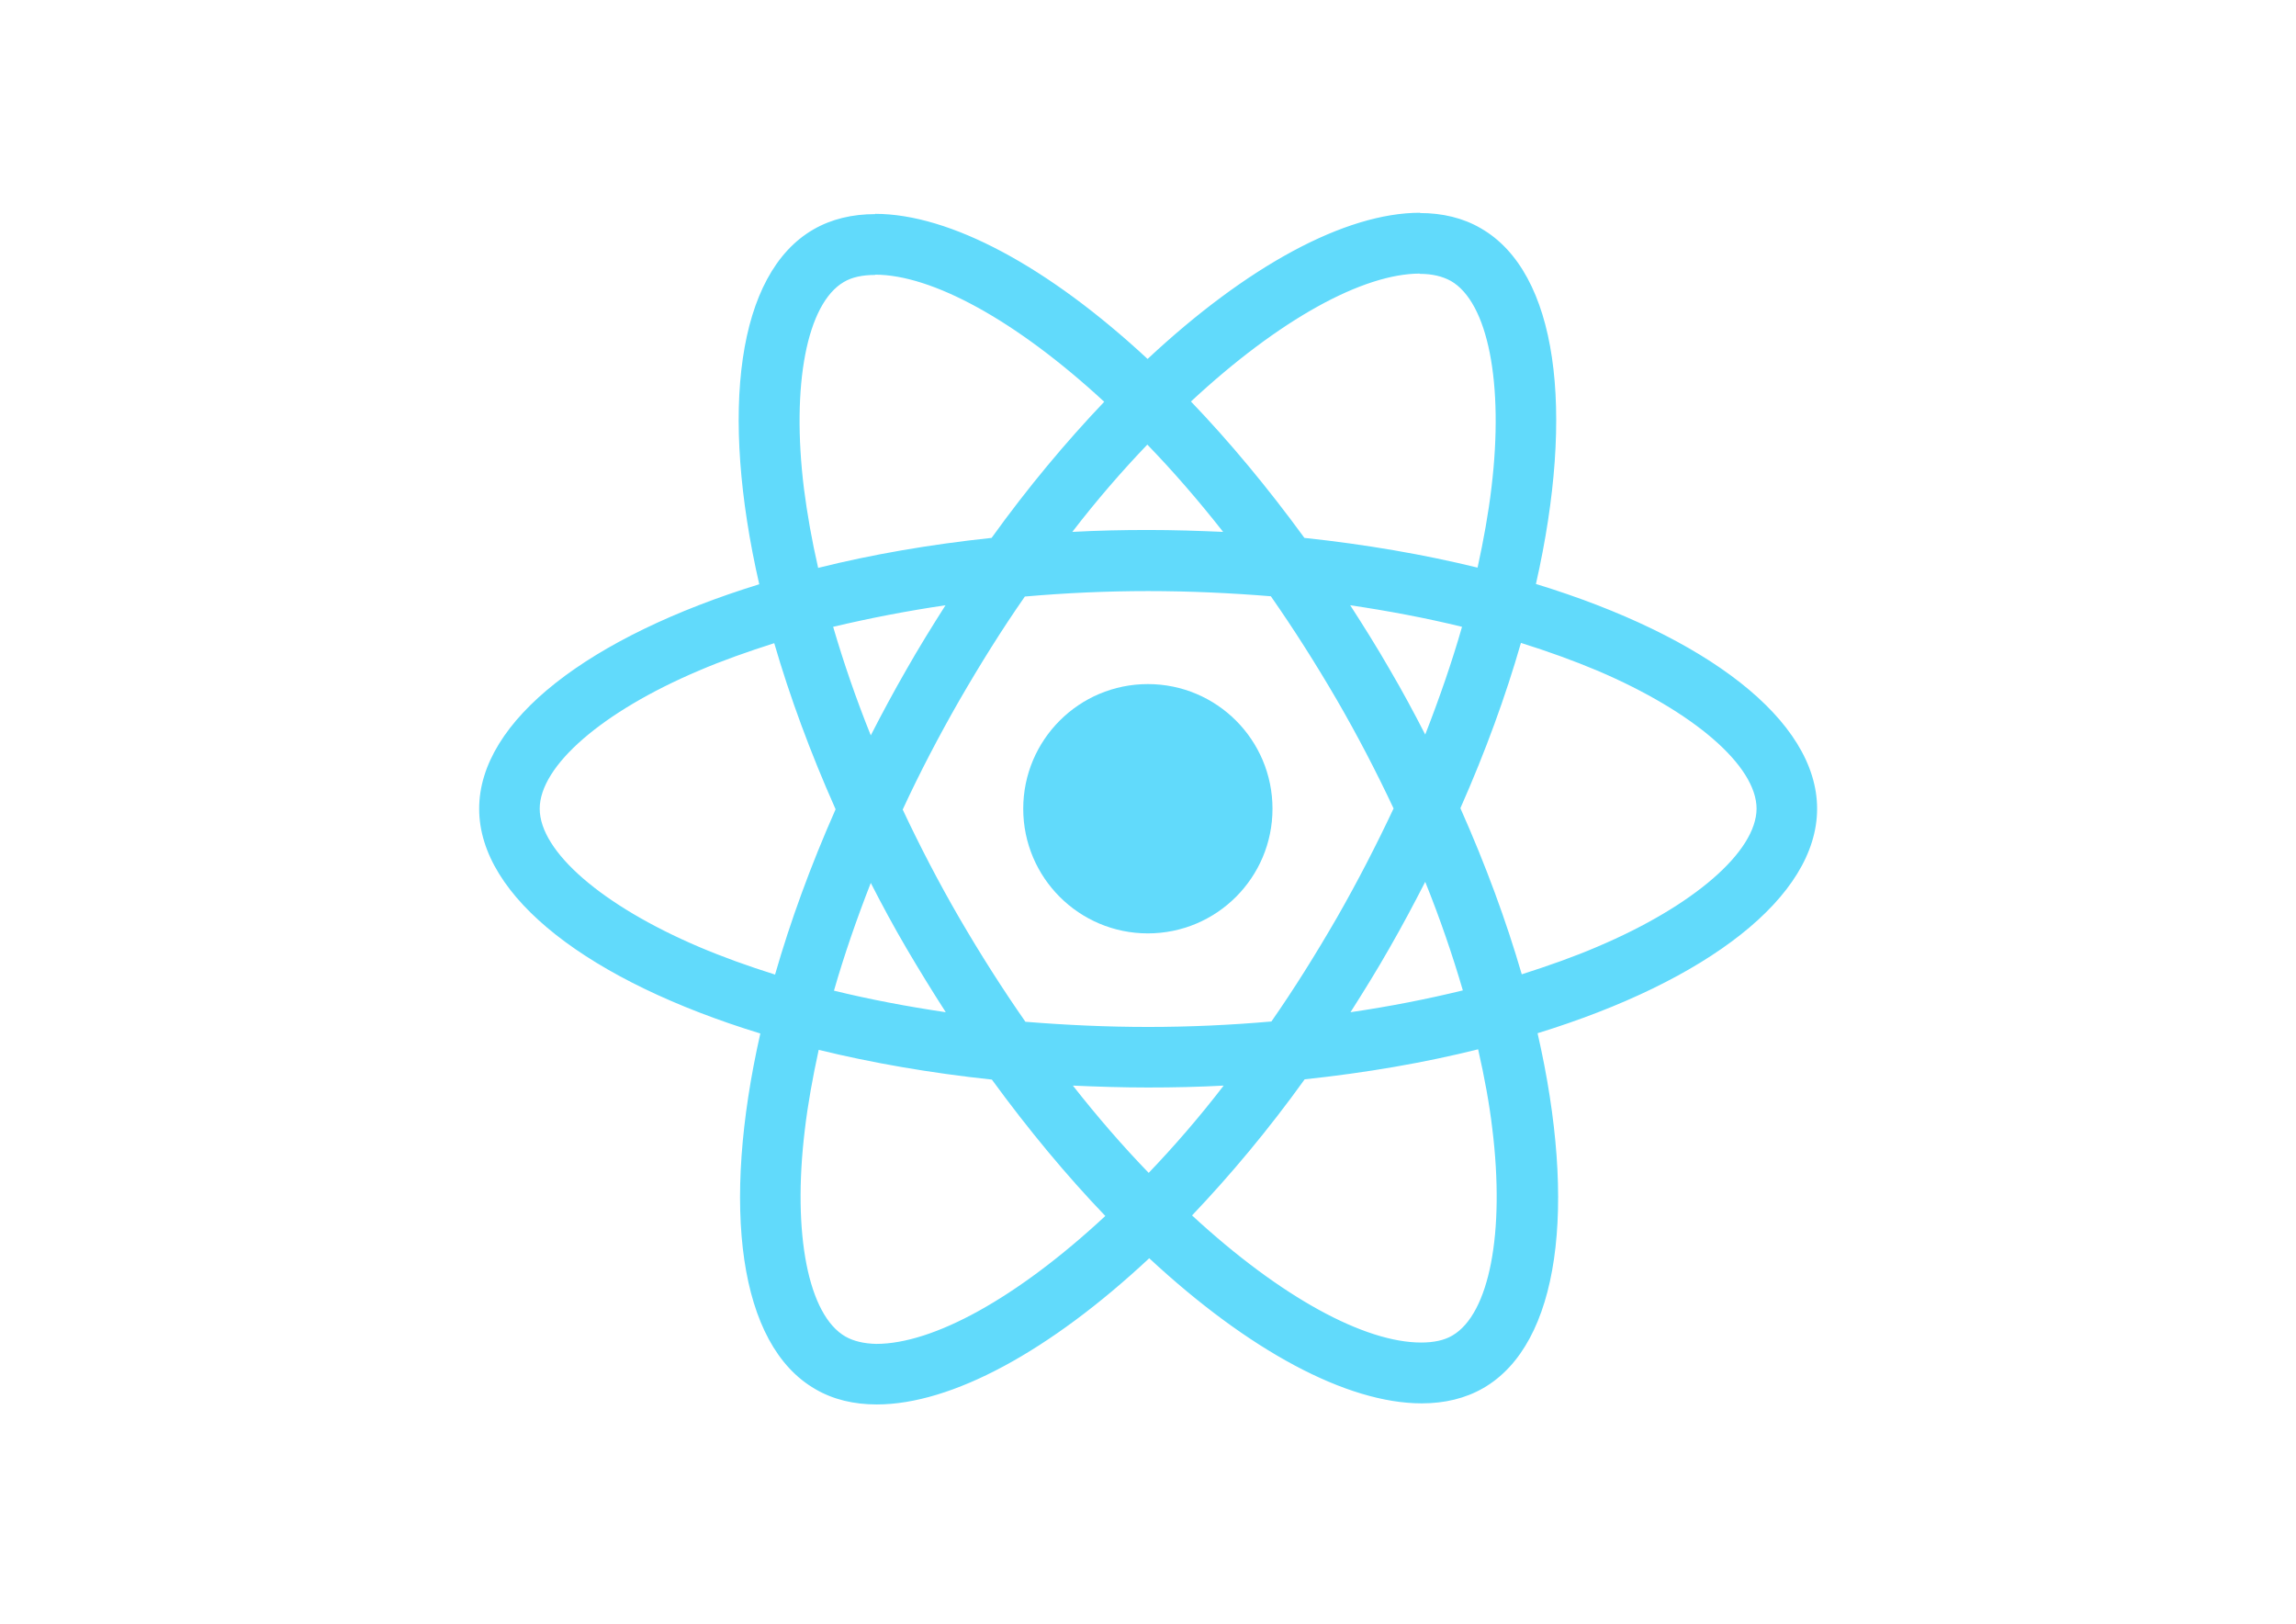
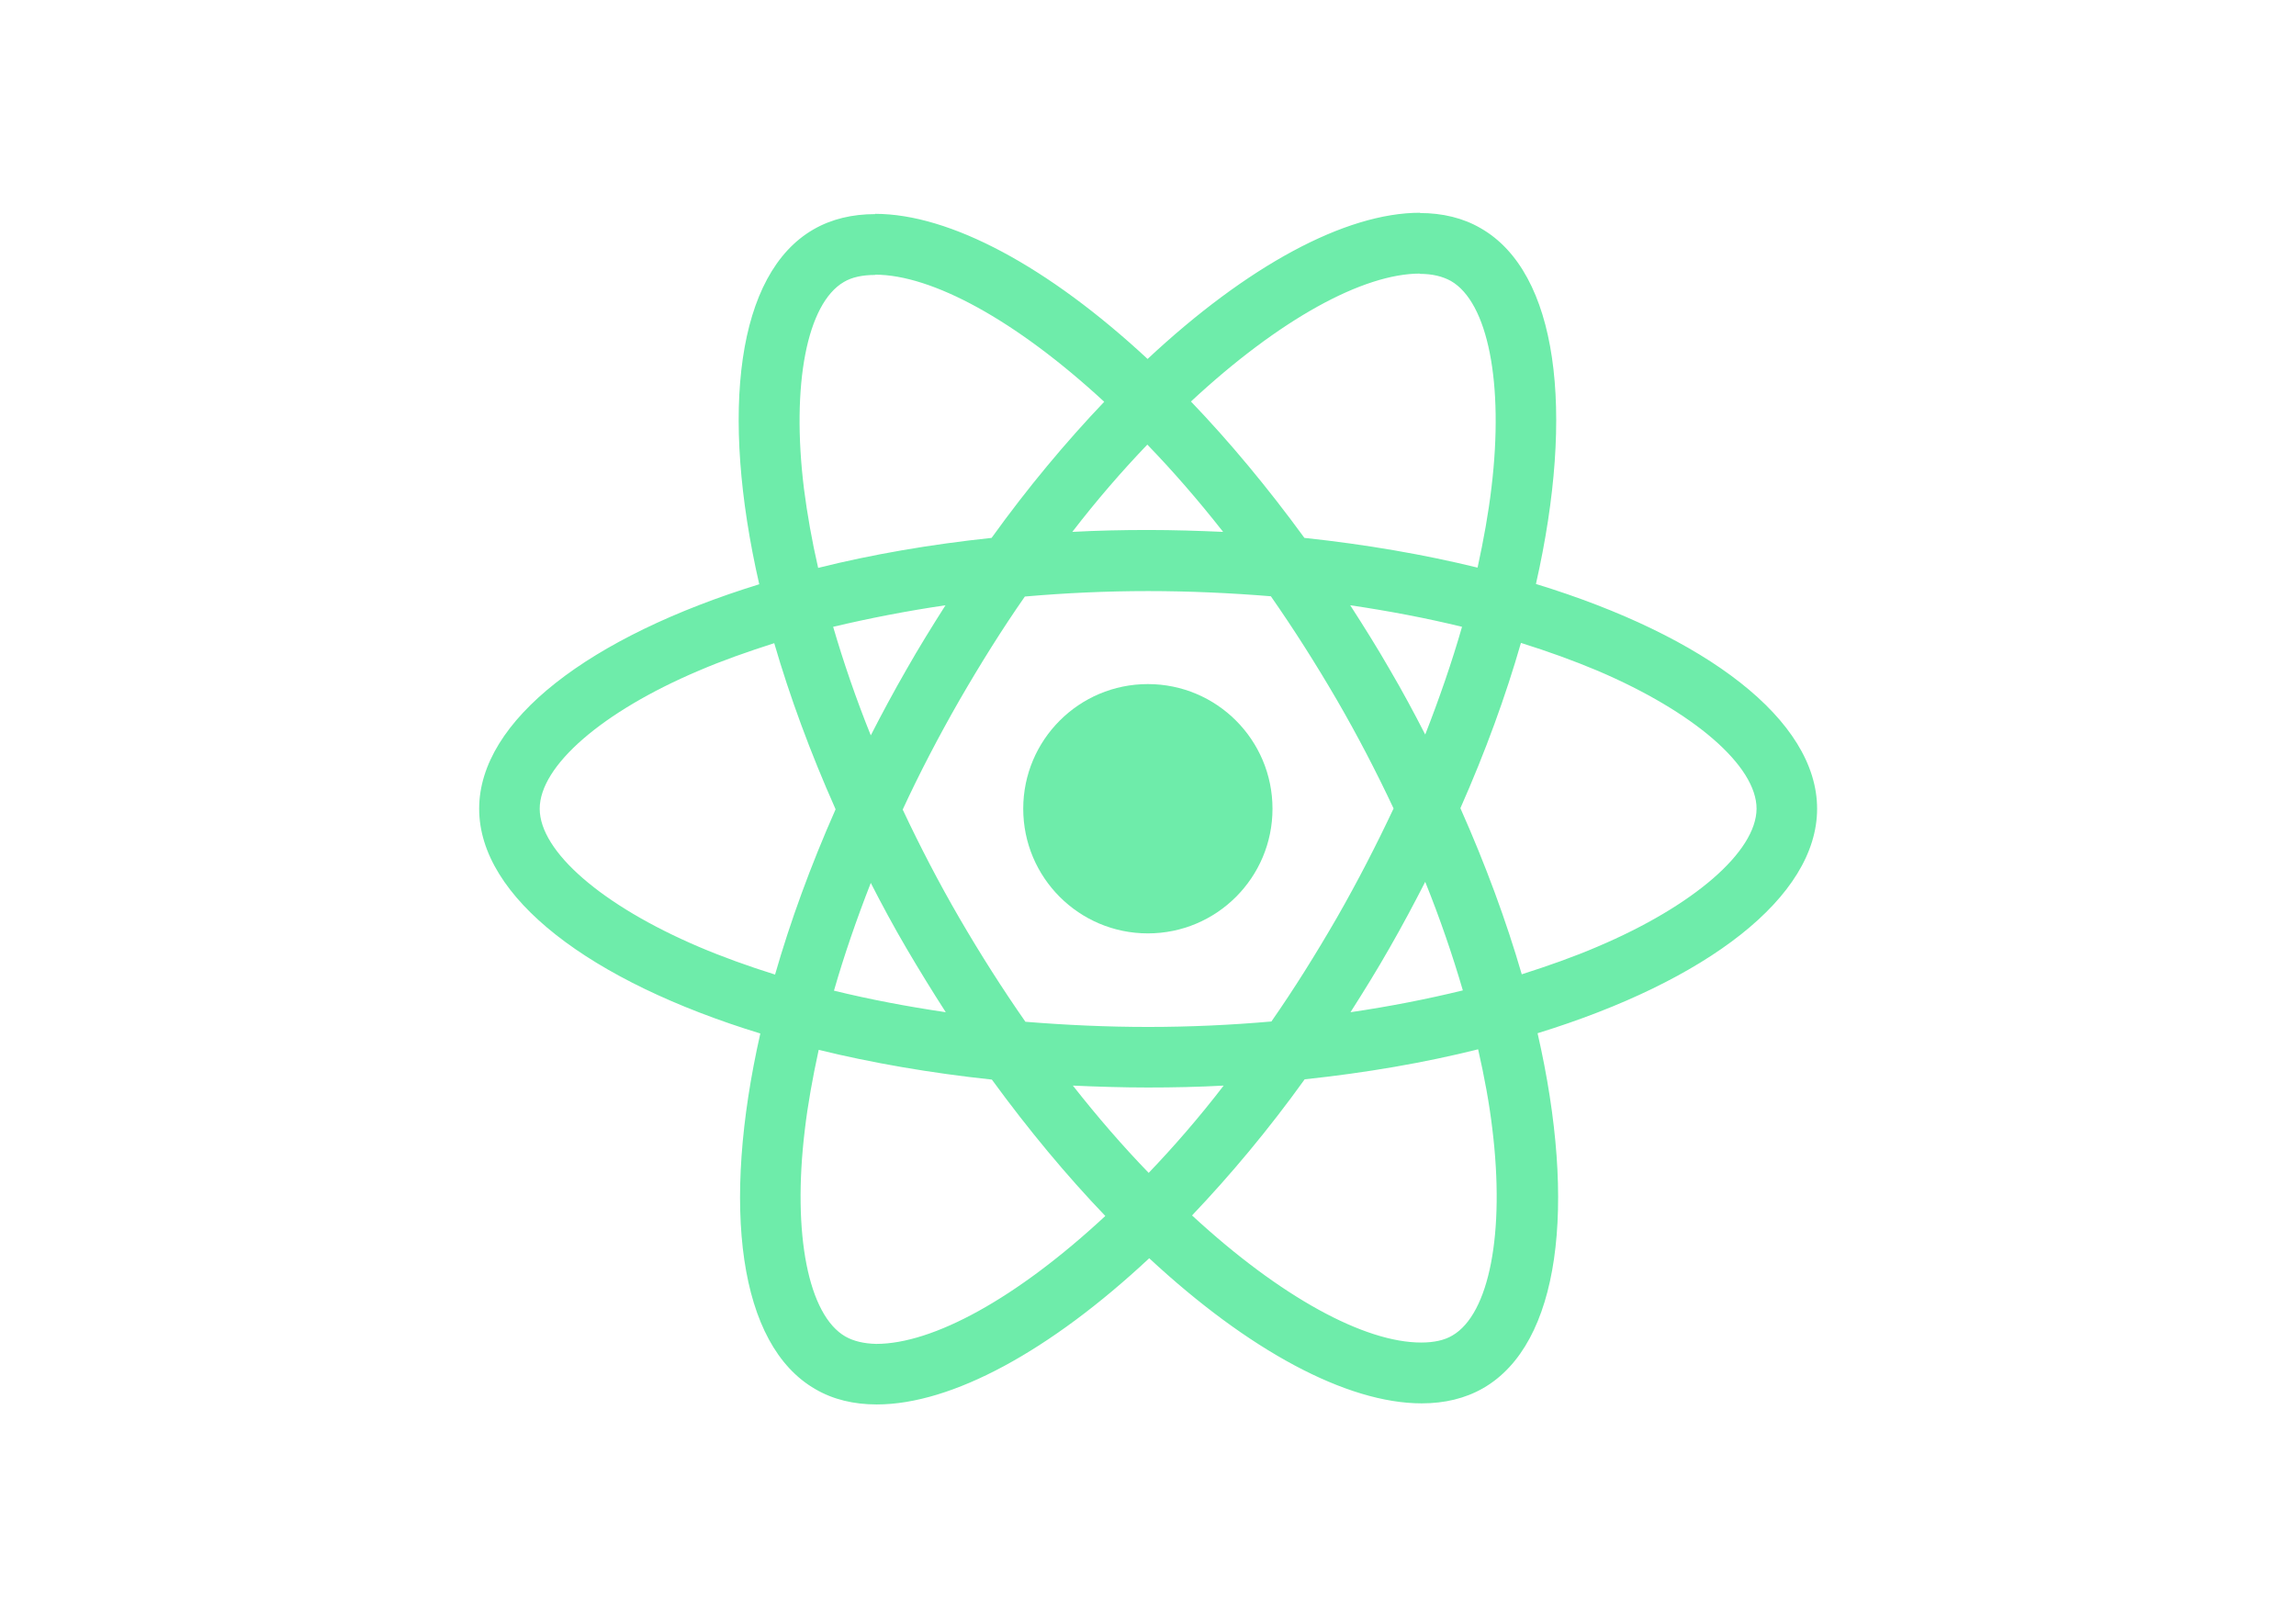
<svg xmlns="http://www.w3.org/2000/svg" viewBox="0 0 841.9 595.3">
-   <g fill="#61DAFB">
+   <g fill="#6eecaa ">
    <path d="M666.3 296.5c0-32.5-40.7-63.3-103.1-82.4 14.4-63.6 8-114.2-20.2-130.4-6.5-3.8-14.1-5.6-22.4-5.6v22.3c4.6 0 8.3.9 11.4 2.6 13.6 7.8 19.5 37.5 14.9 75.7-1.1 9.4-2.9 19.3-5.1 29.4-19.6-4.8-41-8.5-63.5-10.9-13.5-18.5-27.5-35.3-41.6-50 32.6-30.3 63.2-46.9 84-46.9V78c-27.5 0-63.5 19.6-99.9 53.6-36.4-33.8-72.4-53.2-99.9-53.2v22.3c20.7 0 51.4 16.5 84 46.6-14 14.7-28 31.4-41.3 49.9-22.6 2.4-44 6.1-63.6 11-2.3-10-4-19.7-5.2-29-4.7-38.2 1.1-67.9 14.6-75.8 3-1.8 6.9-2.6 11.5-2.6V78.5c-8.4 0-16 1.8-22.6 5.6-28.1 16.2-34.4 66.7-19.9 130.1-62.2 19.2-102.7 49.9-102.7 82.3 0 32.5 40.7 63.3 103.1 82.4-14.4 63.6-8 114.2 20.2 130.4 6.5 3.8 14.1 5.6 22.5 5.6 27.5 0 63.5-19.6 99.9-53.6 36.4 33.8 72.4 53.2 99.9 53.2 8.4 0 16-1.8 22.6-5.6 28.1-16.2 34.4-66.7 19.9-130.1 62-19.1 102.5-49.9 102.5-82.3zm-130.2-66.7c-3.7 12.9-8.3 26.2-13.5 39.5-4.1-8-8.4-16-13.1-24-4.6-8-9.5-15.8-14.4-23.4 14.2 2.1 27.9 4.7 41 7.9zm-45.8 106.5c-7.8 13.5-15.8 26.3-24.1 38.2-14.9 1.3-30 2-45.2 2-15.1 0-30.2-.7-45-1.9-8.3-11.9-16.4-24.6-24.2-38-7.6-13.1-14.5-26.4-20.8-39.8 6.2-13.4 13.2-26.8 20.7-39.9 7.8-13.5 15.8-26.3 24.1-38.2 14.9-1.3 30-2 45.2-2 15.1 0 30.2.7 45 1.9 8.3 11.9 16.4 24.6 24.2 38 7.6 13.1 14.5 26.4 20.8 39.8-6.3 13.4-13.2 26.8-20.7 39.9zm32.3-13c5.4 13.4 10 26.8 13.8 39.8-13.1 3.2-26.9 5.9-41.2 8 4.9-7.7 9.8-15.6 14.4-23.7 4.6-8 8.9-16.1 13-24.1zM421.2 430c-9.3-9.6-18.6-20.3-27.8-32 9 .4 18.2.7 27.5.7 9.4 0 18.7-.2 27.8-.7-9 11.7-18.3 22.4-27.5 32zm-74.4-58.9c-14.2-2.1-27.9-4.7-41-7.9 3.7-12.9 8.3-26.2 13.5-39.5 4.1 8 8.4 16 13.1 24 4.7 8 9.5 15.8 14.4 23.4zM420.7 163c9.3 9.6 18.6 20.3 27.8 32-9-.4-18.2-.7-27.5-.7-9.4 0-18.7.2-27.8.7 9-11.7 18.3-22.4 27.5-32zm-74 58.9c-4.9 7.7-9.8 15.6-14.4 23.7-4.6 8-8.9 16-13 24-5.4-13.4-10-26.8-13.8-39.8 13.1-3.1 26.9-5.8 41.2-7.9zm-90.5 125.2c-35.4-15.1-58.3-34.9-58.3-50.6 0-15.7 22.9-35.6 58.3-50.6 8.6-3.7 18-7 27.7-10.1 5.7 19.6 13.2 40 22.5 60.9-9.2 20.8-16.6 41.1-22.2 60.6-9.9-3.1-19.3-6.5-28-10.2zM310 490c-13.6-7.8-19.5-37.5-14.9-75.7 1.1-9.4 2.9-19.3 5.1-29.4 19.6 4.8 41 8.5 63.5 10.9 13.5 18.5 27.5 35.3 41.6 50-32.6 30.3-63.2 46.9-84 46.9-4.5-.1-8.3-1-11.3-2.7zm237.2-76.2c4.7 38.2-1.1 67.9-14.6 75.8-3 1.8-6.9 2.6-11.5 2.6-20.7 0-51.4-16.5-84-46.6 14-14.7 28-31.4 41.3-49.9 22.6-2.4 44-6.1 63.6-11 2.3 10.1 4.1 19.8 5.2 29.1zm38.5-66.7c-8.6 3.7-18 7-27.7 10.1-5.7-19.6-13.2-40-22.5-60.9 9.2-20.8 16.6-41.1 22.2-60.6 9.9 3.1 19.3 6.5 28.1 10.2 35.4 15.1 58.3 34.9 58.3 50.6-.1 15.7-23 35.6-58.4 50.6zM320.8 78.4z" />
    <circle cx="420.9" cy="296.5" r="45.7" />
    <path d="M520.5 78.1z" />
  </g>
</svg>
